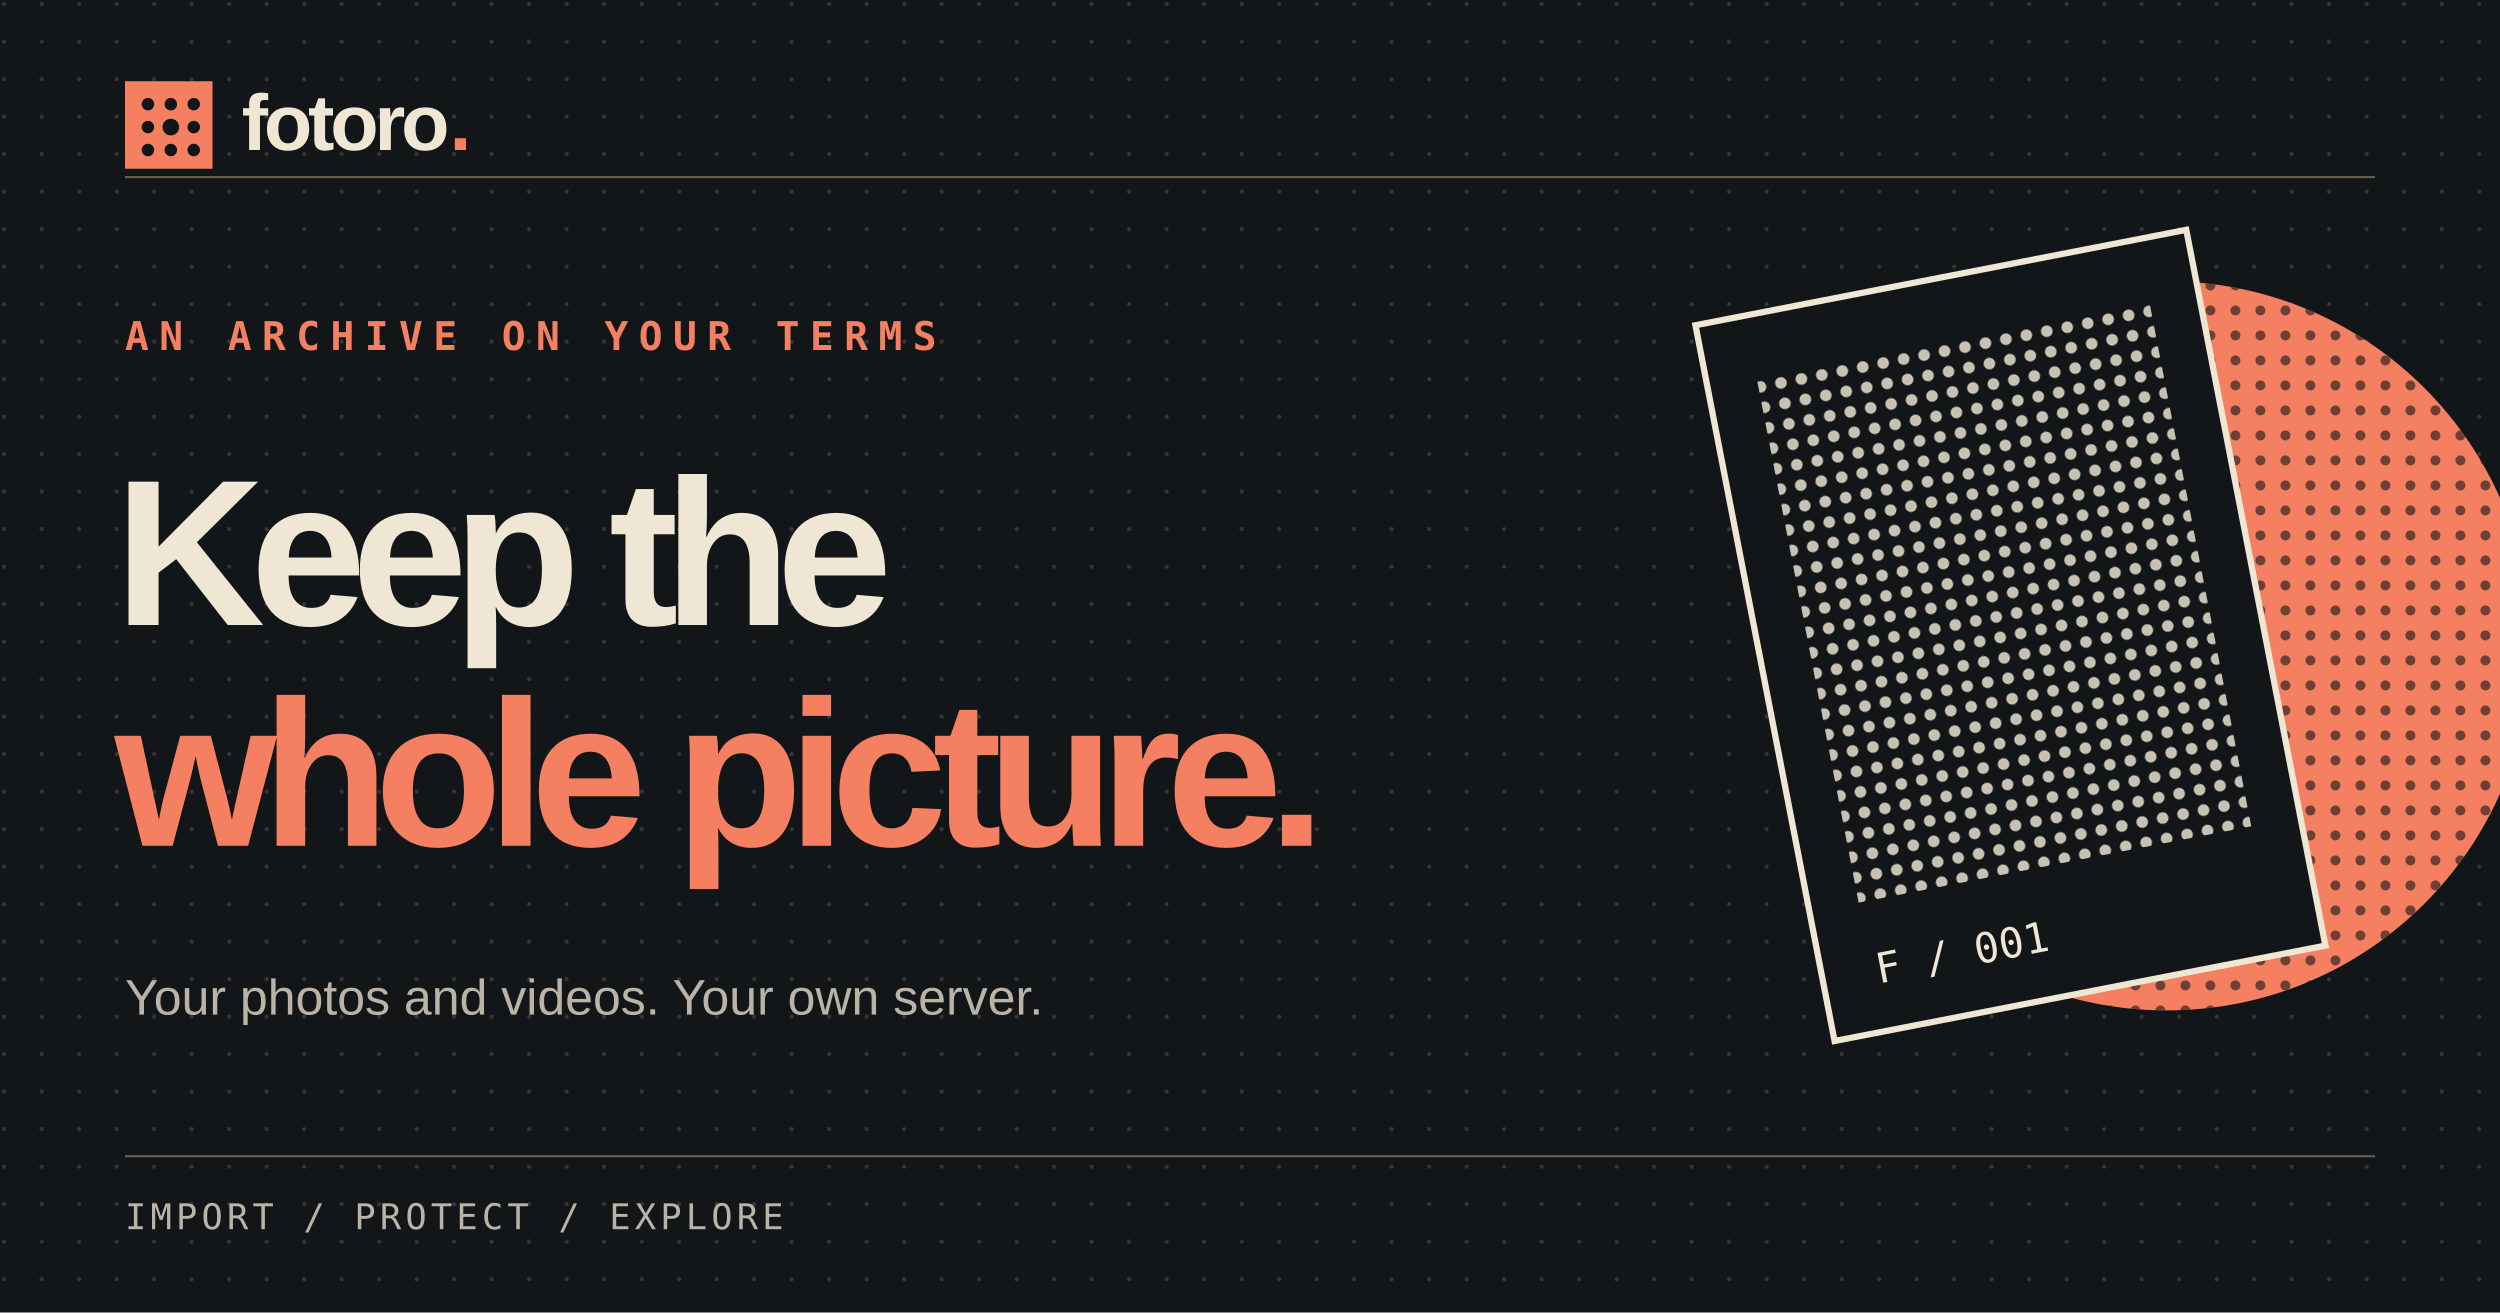
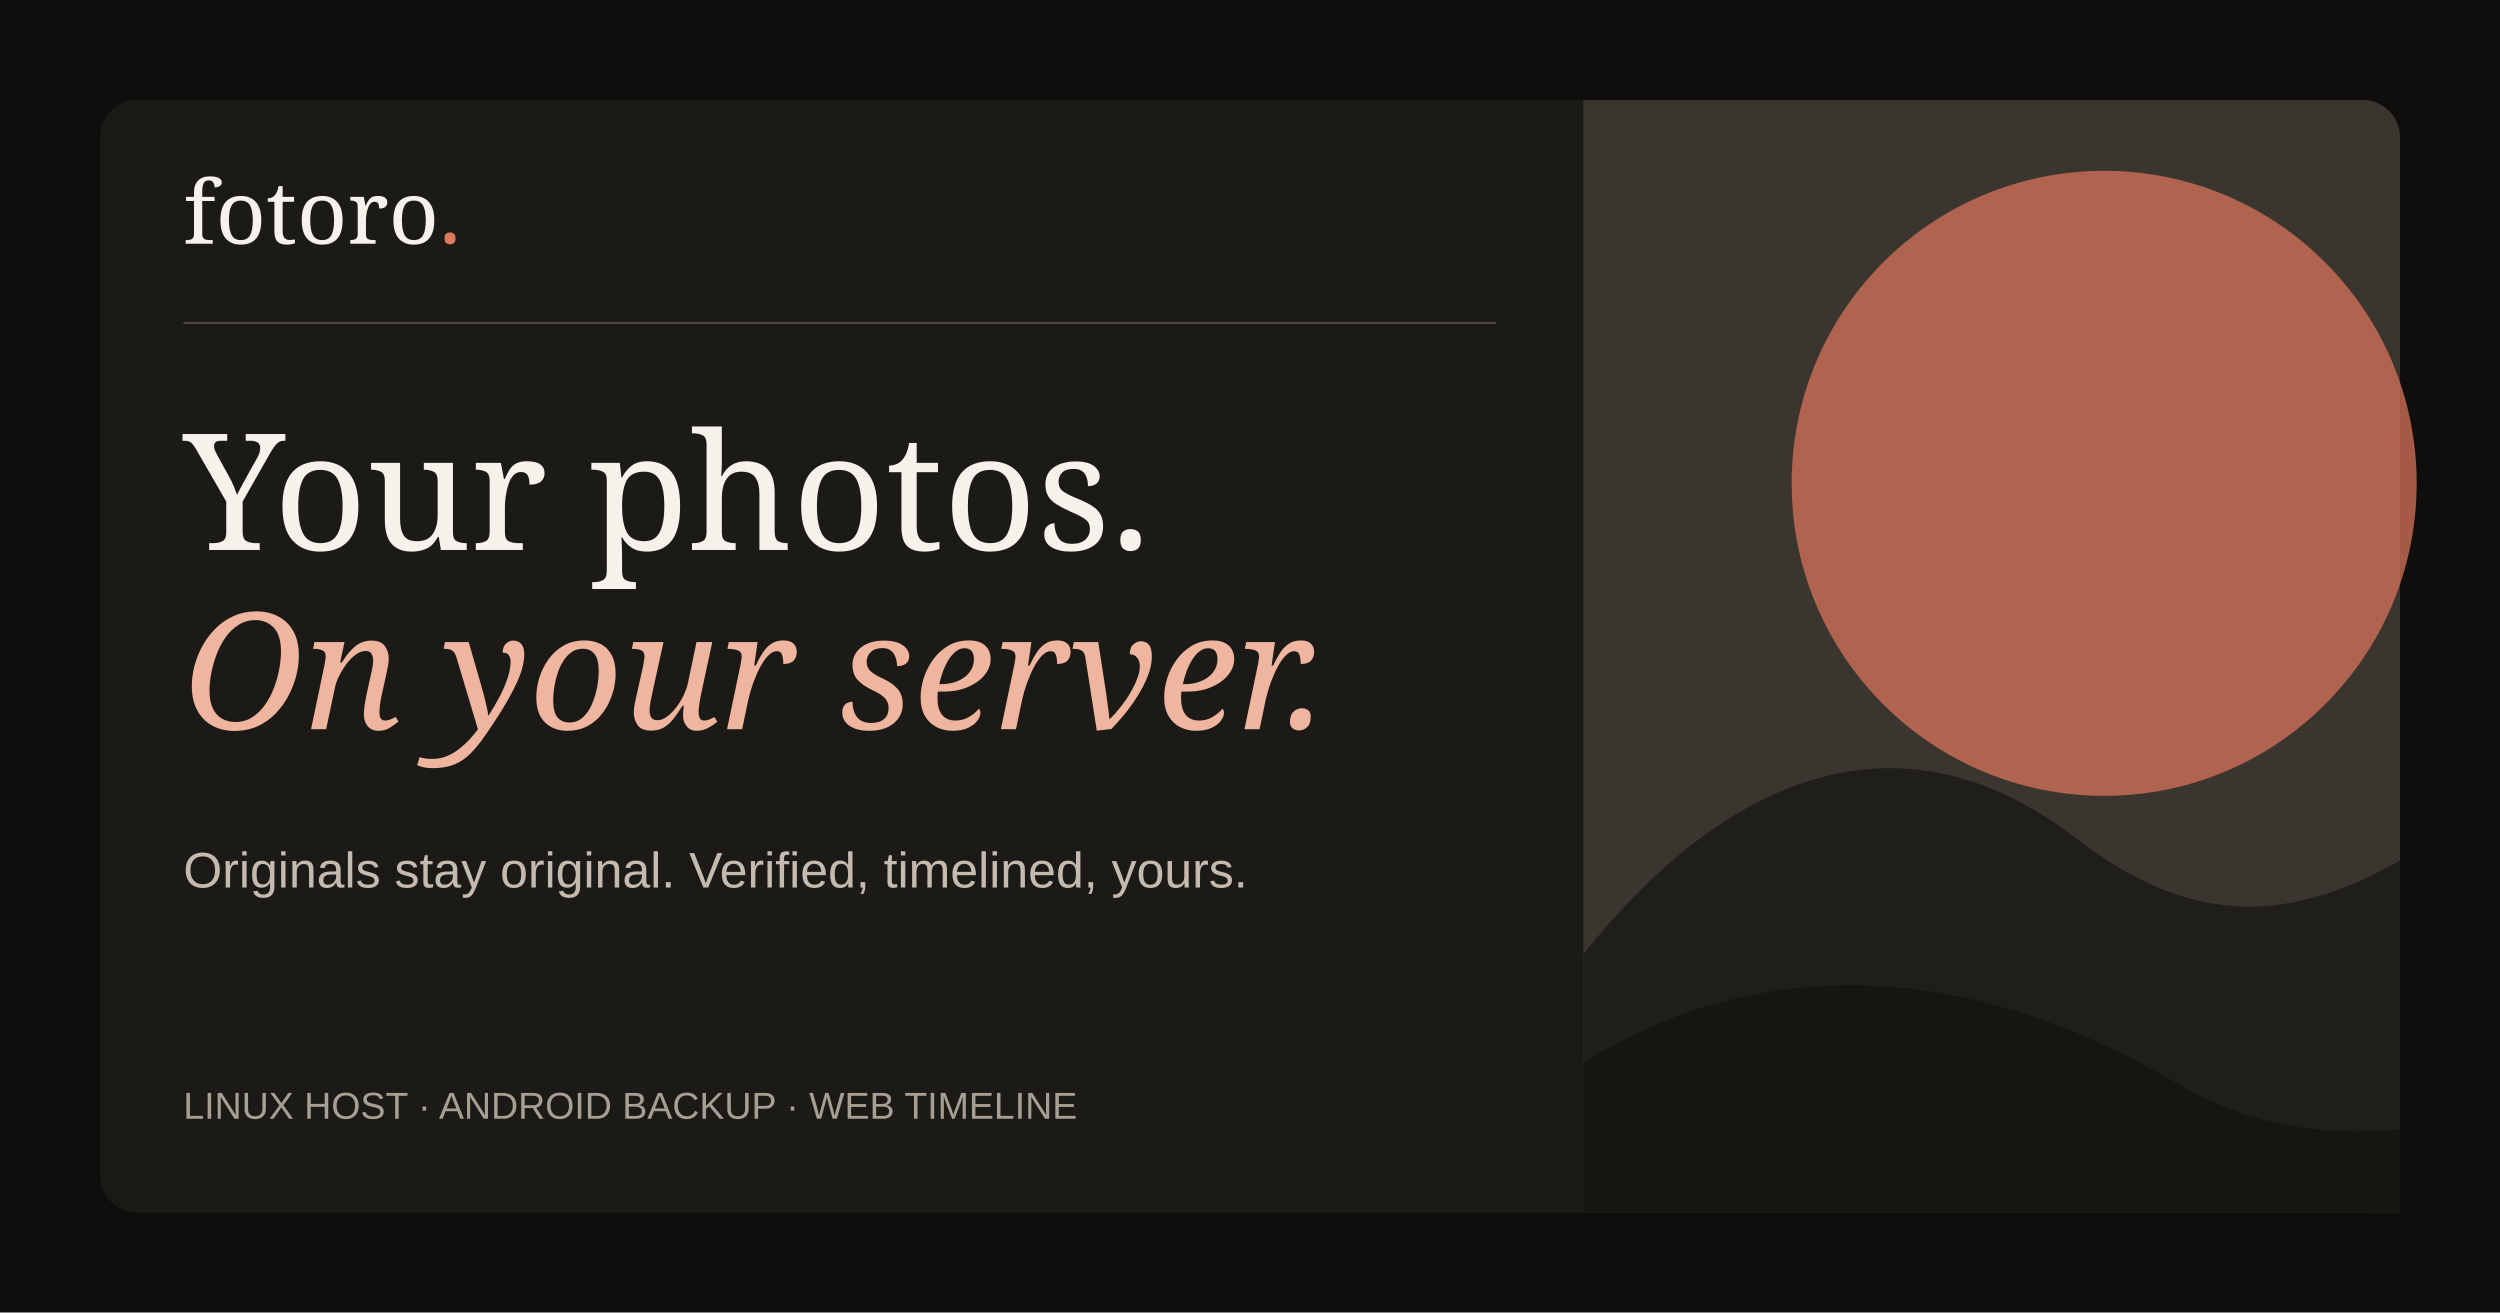
- <svg xmlns="http://www.w3.org/2000/svg" width="1200" height="630" viewBox="0 0 1200 630" role="img" aria-label="Fotoro — keep the whole picture">
-   <defs>
-     <pattern id="paperDots" width="18" height="18" patternUnits="userSpaceOnUse">
-       <circle cx="2" cy="2" r="1" fill="#efe6d4" opacity=".16" />
-     </pattern>
-     <pattern id="printDots" width="12" height="12" patternUnits="userSpaceOnUse">
-       <circle cx="5" cy="5" r="2.4" fill="#121619" opacity=".6" />
-     </pattern>
-     <pattern id="imageDots" width="10" height="10" patternUnits="userSpaceOnUse">
-       <circle cx="5" cy="5" r="2.8" fill="#efe6d4" opacity=".82" />
-     </pattern>
-   </defs>
-   <rect width="1200" height="630" fill="#121619" />
-   <rect width="1200" height="630" fill="url(#paperDots)" />
-   <line x1="60" y1="85" x2="1140" y2="85" stroke="#675f53" />
-   <rect x="60" y="39" width="42" height="42" fill="#f58061" />
-   <g fill="#121619">
-     <circle cx="71" cy="50" r="3" />
-     <circle cx="82" cy="50" r="3" />
-     <circle cx="93" cy="50" r="3" />
-     <circle cx="71" cy="61" r="3" />
-     <circle cx="82" cy="61" r="4" />
-     <circle cx="93" cy="61" r="3" />
-     <circle cx="71" cy="72" r="3" />
-     <circle cx="82" cy="72" r="3" />
-     <circle cx="93" cy="72" r="3" />
-   </g>
-   <text x="116" y="72" fill="#efe6d4" font-size="38" font-weight="700" font-family="Arial, sans-serif" letter-spacing="-2">fotoro<tspan fill="#f58061">.</tspan>
+ <svg xmlns="http://www.w3.org/2000/svg" width="1200" height="630" viewBox="0 0 1200 630" role="img" aria-label="Fotoro — Your photos. On your server.">
+   <rect width="1200" height="630" fill="#0F0E0C" />
+   <rect x="48" y="48" width="1104" height="534" rx="18" fill="#1C1A17" />
+   <path d="M760 48h374a18 18 0 0 1 18 18v498a18 18 0 0 1-18 18H760z" fill="#3B352F" />
+   <circle cx="1010" cy="232" r="150" fill="#D77358" opacity=".75" />
+   <path d="M760 458c72-90 155-118 236-56 52 40 98 44 156 11v169H760z" fill="#201E1A" />
+   <path d="M760 510c84-52 183-50 285 10 32 19 67 26 107 22v40H760z" fill="#161512" />
+   <text x="88" y="117" fill="#F5F1EB" font-size="42" font-family="Georgia,serif">fotoro<tspan fill="#E07A5F">.</tspan>
  </text>
-   <text x="60" y="168" fill="#f58061" font-size="19" font-weight="700" font-family="monospace" letter-spacing="5">AN ARCHIVE ON YOUR TERMS</text>
-   <text x="55" y="300" fill="#efe6d4" font-size="100" font-weight="700" font-family="Arial, sans-serif" letter-spacing="-7">Keep the</text>
-   <text x="55" y="406" fill="#f58061" font-size="100" font-weight="700" font-family="Arial, sans-serif" letter-spacing="-7">whole picture.</text>
-   <text x="60" y="487" fill="#bbb4a6" font-size="24" font-family="Arial, sans-serif">Your photos and videos. Your own server.</text>
-   <line x1="60" y1="555" x2="1140" y2="555" stroke="#675f53" />
-   <text x="60" y="590" fill="#bbb4a6" font-size="17" font-family="monospace" letter-spacing="2">IMPORT / PROTECT / EXPLORE</text>
-   <circle cx="1040" cy="310" r="175" fill="#f58061" />
-   <circle cx="1040" cy="310" r="175" fill="url(#printDots)" />
-   <g transform="translate(845 130) rotate(-11 120 175)">
-     <rect x="0" y="0" width="240" height="350" fill="#121619" stroke="#efe6d4" stroke-width="3" />
-     <rect x="24" y="32" width="192" height="255" fill="url(#imageDots)" />
-     <text x="26" y="327" fill="#efe6d4" font-size="20" font-family="monospace">F / 001</text>
-   </g>
+   <line x1="88" y1="155" x2="718" y2="155" stroke="#6E6259" opacity=".6" />
+   <text x="88" y="264" fill="#F5F1EB" font-size="78" font-family="Georgia,serif">Your photos.</text>
+   <text x="88" y="350" fill="#EFB59E" font-style="italic" font-size="78" font-family="Georgia,serif">On your server.</text>
+   <text x="88" y="426" fill="#C5BAAF" font-size="24" font-family="Arial,sans-serif">Originals stay original. Verified, timelined, yours.</text>
+   <text x="88" y="537" fill="#A89F94" font-size="18" font-family="Arial,sans-serif">LINUX HOST  ·  ANDROID BACKUP  ·  WEB TIMELINE</text>
</svg>
